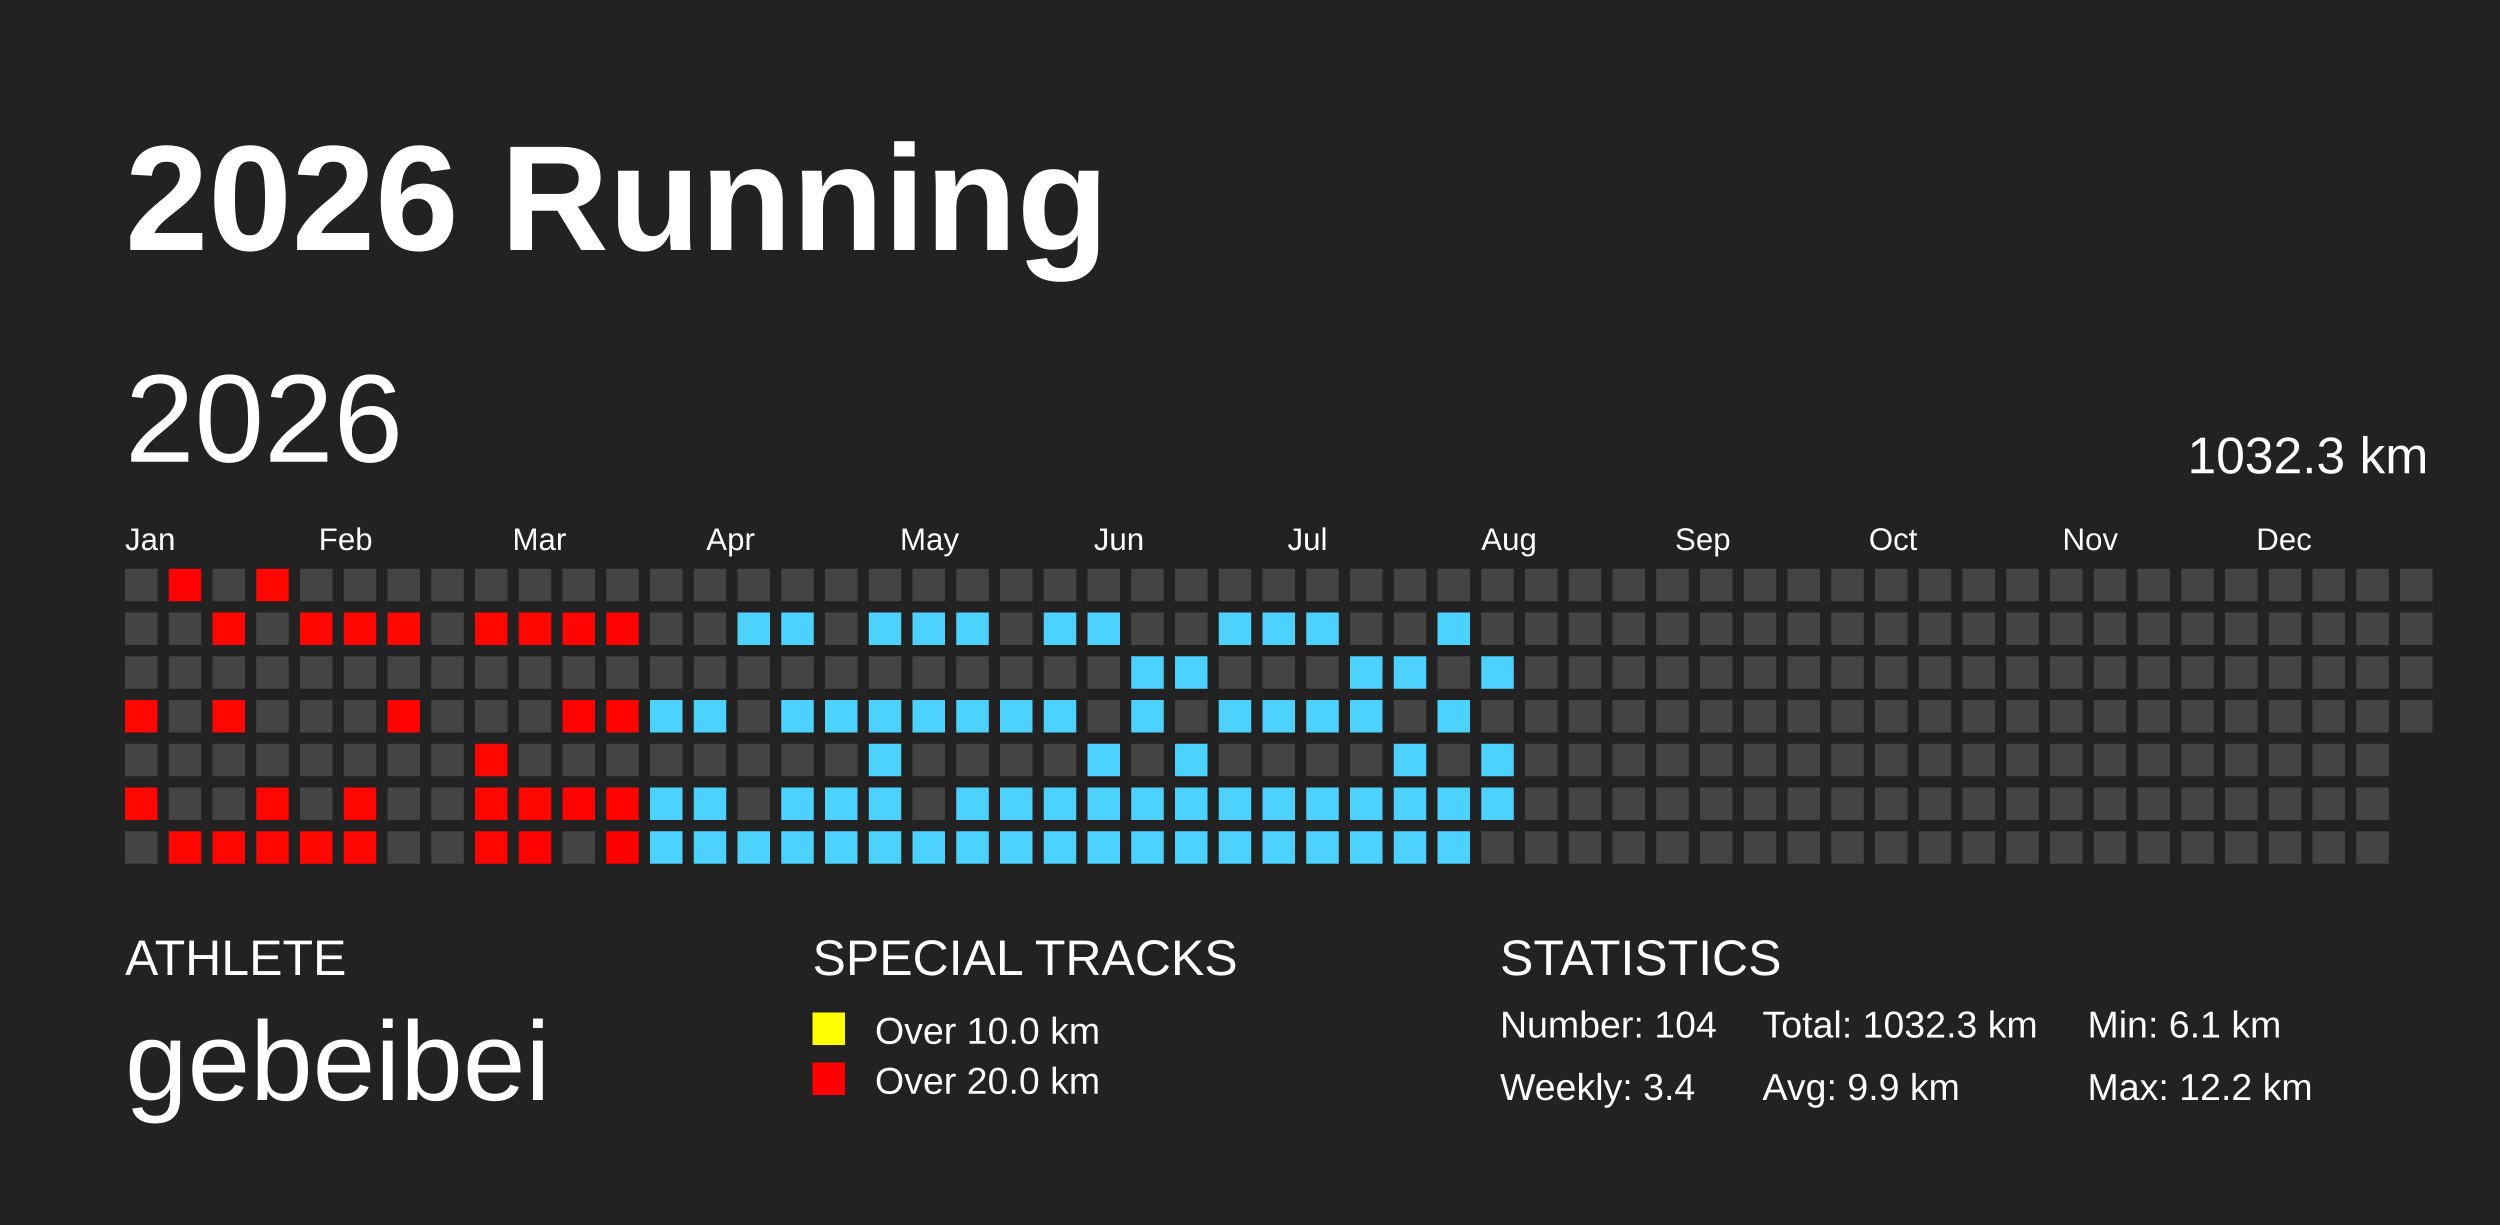
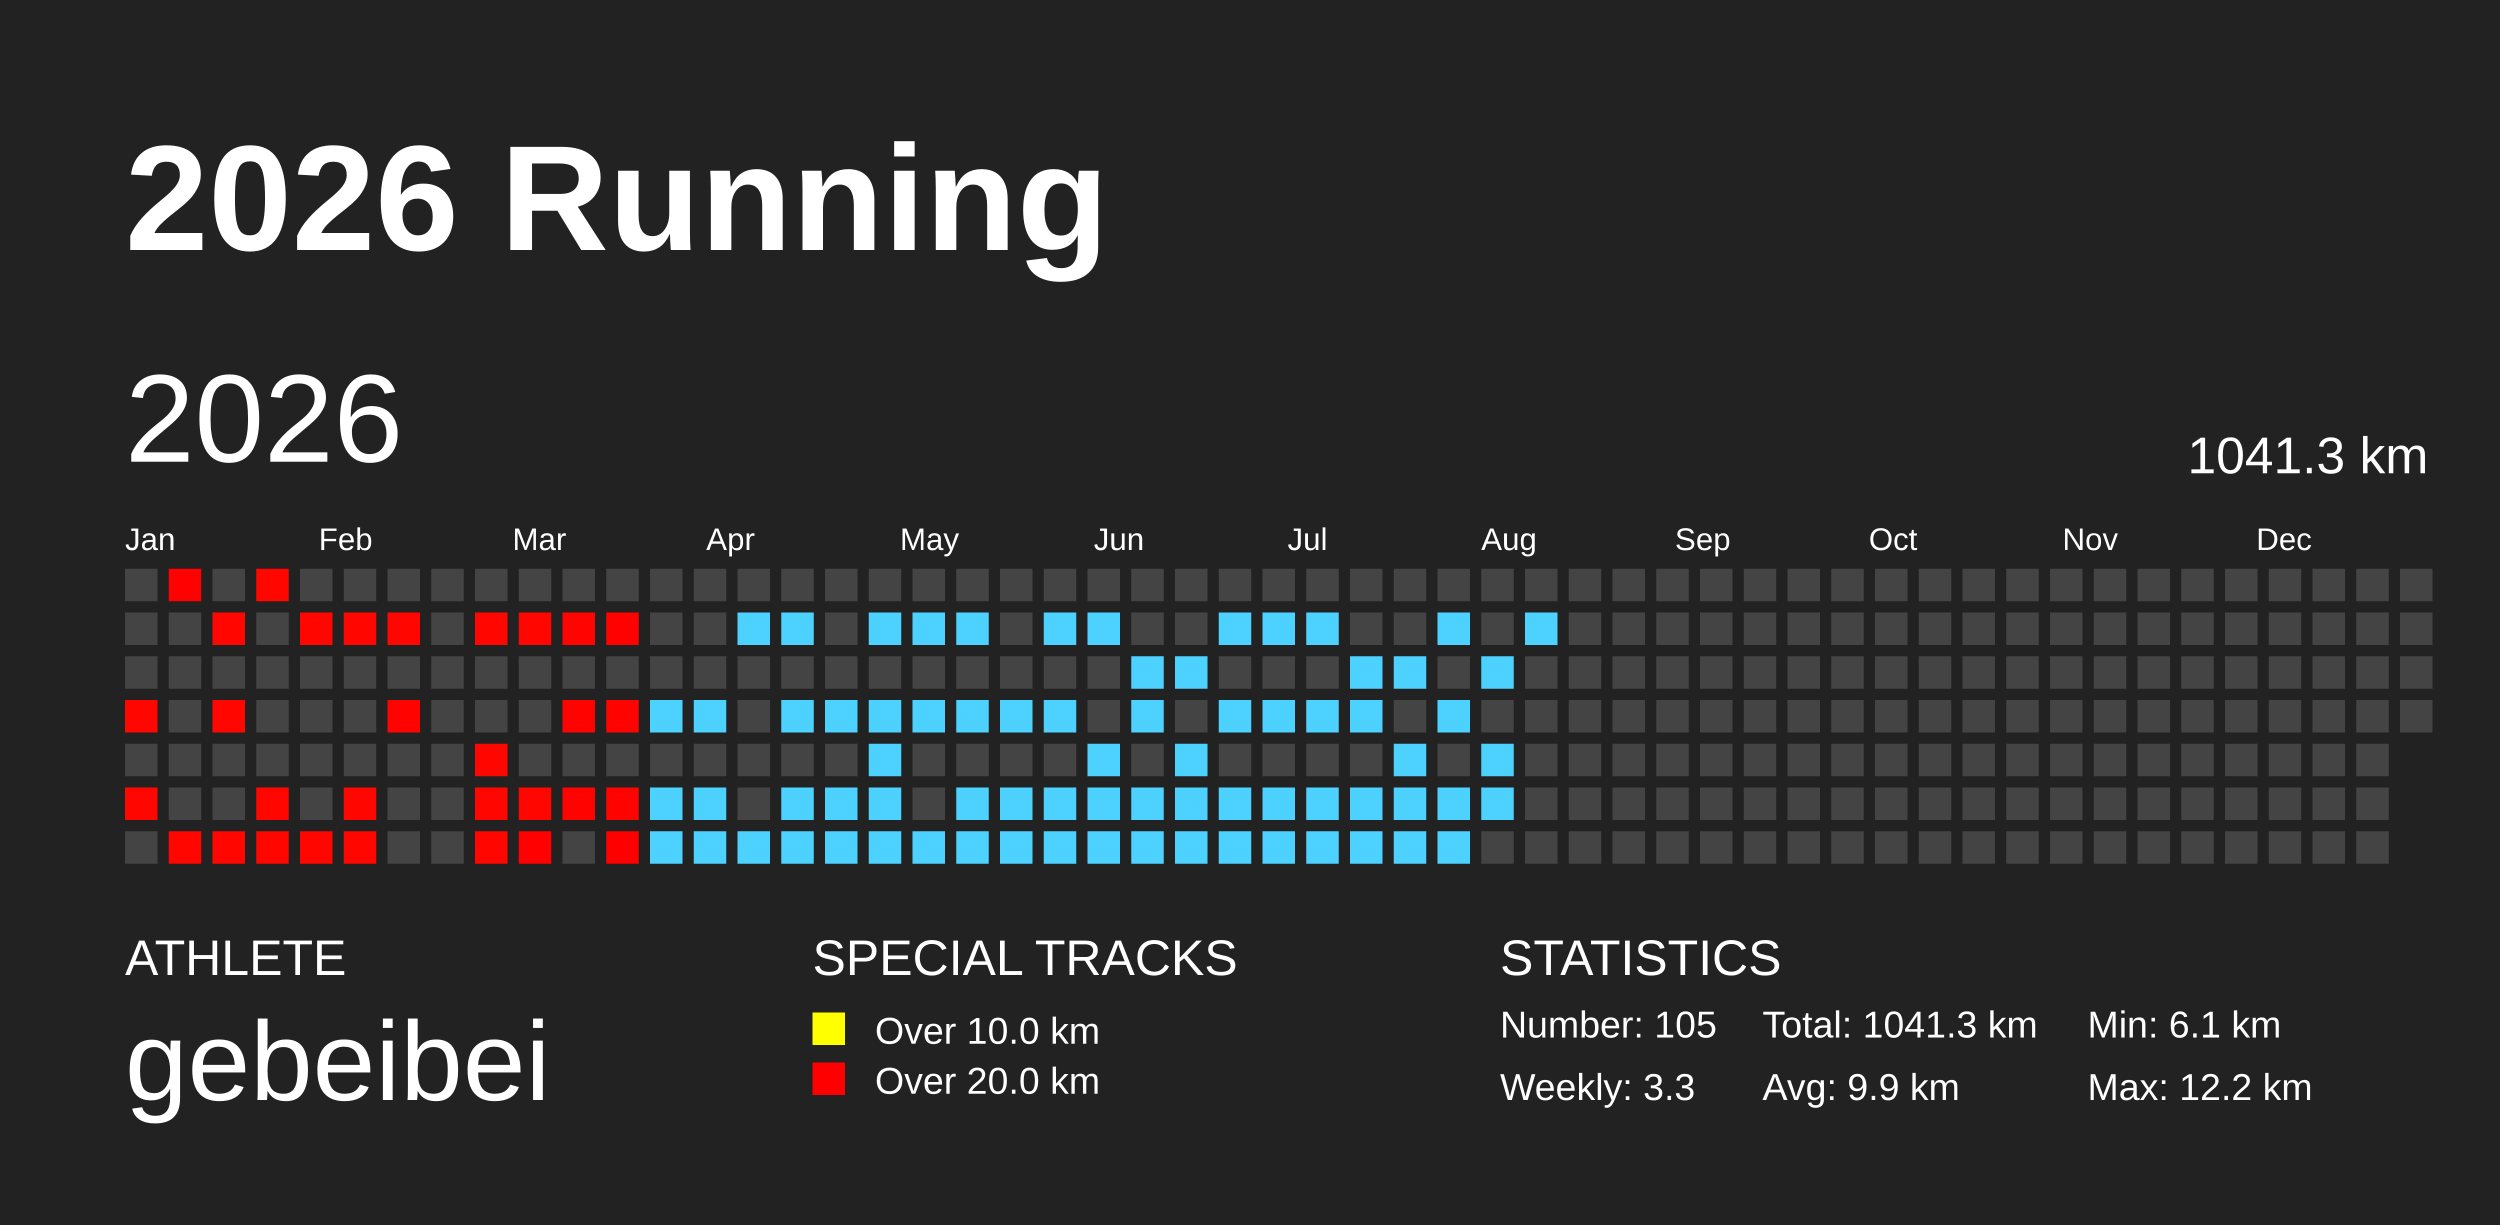
<svg xmlns="http://www.w3.org/2000/svg" baseProfile="full" height="98mm" version="1.1" viewBox="0,0,200,98" width="200mm">
  <defs />
  <rect fill="#222222" height="98" width="200" x="0" y="0" />
  <text fill="#FFFFFF" style="font-size:12px; font-family:Arial; font-weight:bold;" x="10" y="20">2026 Running</text>
  <text fill="#FFFFFF" style="font-size:4px; font-family:Arial" x="10" y="78">ATHLETE</text>
  <text fill="#FFFFFF" style="font-size:9px; font-family:Arial" x="10" y="88">gebeibei</text>
  <text fill="#FFFFFF" style="font-size:4px; font-family:Arial" x="65" y="78">SPECIAL TRACKS</text>
  <rect fill="yellow" height="2.6" width="2.6" x="65" y="81" />
  <text fill="#FFFFFF" style="font-size:3px; font-family:Arial" x="70" y="83.5">Over 10.0 km</text>
  <rect fill="red" height="2.6" width="2.6" x="65" y="85" />
  <text fill="#FFFFFF" style="font-size:3px; font-family:Arial" x="70" y="87.5">Over 20.0 km</text>
  <text fill="#FFFFFF" style="font-size:4px; font-family:Arial" x="120" y="78">STATISTICS</text>
-   <text fill="#FFFFFF" style="font-size:3px; font-family:Arial" x="120" y="83">Number: 104</text>
-   <text fill="#FFFFFF" style="font-size:3px; font-family:Arial" x="120" y="88">Weekly: 3.4</text>
-   <text fill="#FFFFFF" style="font-size:3px; font-family:Arial" x="141" y="83">Total: 1032.3 km</text>
+   <text fill="#FFFFFF" style="font-size:3px; font-family:Arial" x="120" y="83">Number: 105</text>
+   <text fill="#FFFFFF" style="font-size:3px; font-family:Arial" x="120" y="88">Weekly: 3.3</text>
+   <text fill="#FFFFFF" style="font-size:3px; font-family:Arial" x="141" y="83">Total: 1041.3 km</text>
  <text fill="#FFFFFF" style="font-size:3px; font-family:Arial" x="141" y="88">Avg: 9.9 km</text>
  <text fill="#FFFFFF" style="font-size:3px; font-family:Arial" x="167" y="83">Min: 6.1 km</text>
  <text fill="#FFFFFF" style="font-size:3px; font-family:Arial" x="167" y="88">Max: 12.2 km</text>
  <text dominant-baseline="hanging" fill="#FFFFFF" style="font-size:10.0px; font-family:Arial;" x="10" y="30">2026</text>
-   <text dominant-baseline="hanging" fill="#FFFFFF" style="font-size:4.125px; font-family:Arial;" x="175" y="35">1032.3 km</text>
+   <text dominant-baseline="hanging" fill="#FFFFFF" style="font-size:4.125px; font-family:Arial;" x="175" y="35">1041.3 km</text>
  <text fill="#FFFFFF" style="font-size:2.5px; font-family:Arial" x="10.0" y="44">Jan</text>
  <text fill="#FFFFFF" style="font-size:2.5px; font-family:Arial" x="25.5" y="44">Feb</text>
  <text fill="#FFFFFF" style="font-size:2.5px; font-family:Arial" x="41.0" y="44">Mar</text>
  <text fill="#FFFFFF" style="font-size:2.5px; font-family:Arial" x="56.5" y="44">Apr</text>
  <text fill="#FFFFFF" style="font-size:2.5px; font-family:Arial" x="72.0" y="44">May</text>
  <text fill="#FFFFFF" style="font-size:2.5px; font-family:Arial" x="87.5" y="44">Jun</text>
  <text fill="#FFFFFF" style="font-size:2.5px; font-family:Arial" x="103.0" y="44">Jul</text>
  <text fill="#FFFFFF" style="font-size:2.5px; font-family:Arial" x="118.5" y="44">Aug</text>
  <text fill="#FFFFFF" style="font-size:2.5px; font-family:Arial" x="134.0" y="44">Sep</text>
  <text fill="#FFFFFF" style="font-size:2.5px; font-family:Arial" x="149.5" y="44">Oct</text>
  <text fill="#FFFFFF" style="font-size:2.5px; font-family:Arial" x="165.0" y="44">Nov</text>
  <text fill="#FFFFFF" style="font-size:2.5px; font-family:Arial" x="180.5" y="44">Dec</text>
  <rect fill="#444444" height="2.6" width="2.6" x="10.0" y="45.5" />
  <rect fill="#444444" height="2.6" width="2.6" x="10.0" y="49.0" />
  <rect fill="#444444" height="2.6" width="2.6" x="10.0" y="52.5" />
  <rect fill="#ff0600" height="2.6" width="2.6" x="10.0" y="56.0" />
  <rect fill="#444444" height="2.6" width="2.6" x="10.0" y="59.5" />
  <rect fill="#ff0700" height="2.6" width="2.6" x="10.0" y="63.0" />
  <rect fill="#444444" height="2.6" width="2.6" x="10.0" y="66.5" />
  <rect fill="#ff0100" height="2.6" width="2.6" x="13.5" y="45.5" />
  <rect fill="#444444" height="2.6" width="2.6" x="13.5" y="49.0" />
  <rect fill="#444444" height="2.6" width="2.6" x="13.5" y="52.5" />
  <rect fill="#444444" height="2.6" width="2.6" x="13.5" y="56.0" />
  <rect fill="#444444" height="2.6" width="2.6" x="13.5" y="59.5" />
  <rect fill="#444444" height="2.6" width="2.6" x="13.5" y="63.0" />
  <rect fill="#ff0600" height="2.6" width="2.6" x="13.5" y="66.5" />
  <rect fill="#444444" height="2.6" width="2.6" x="17.0" y="45.5" />
  <rect fill="#ff0700" height="2.6" width="2.6" x="17.0" y="49.0" />
  <rect fill="#444444" height="2.6" width="2.6" x="17.0" y="52.5" />
  <rect fill="#ff0700" height="2.6" width="2.6" x="17.0" y="56.0" />
  <rect fill="#444444" height="2.6" width="2.6" x="17.0" y="59.5" />
  <rect fill="#444444" height="2.6" width="2.6" x="17.0" y="63.0" />
  <rect fill="#ff0700" height="2.6" width="2.6" x="17.0" y="66.5" />
  <rect fill="#ff0700" height="2.6" width="2.6" x="20.5" y="45.5" />
  <rect fill="#444444" height="2.6" width="2.6" x="20.5" y="49.0" />
  <rect fill="#444444" height="2.6" width="2.6" x="20.5" y="52.5" />
  <rect fill="#444444" height="2.6" width="2.6" x="20.5" y="56.0" />
  <rect fill="#444444" height="2.6" width="2.6" x="20.5" y="59.5" />
  <rect fill="#ff0700" height="2.6" width="2.6" x="20.5" y="63.0" />
  <rect fill="#ff0600" height="2.6" width="2.6" x="20.5" y="66.5" />
  <rect fill="#444444" height="2.6" width="2.6" x="24.0" y="45.5" />
  <rect fill="#ff0700" height="2.6" width="2.6" x="24.0" y="49.0" />
  <rect fill="#444444" height="2.6" width="2.6" x="24.0" y="52.5" />
  <rect fill="#444444" height="2.6" width="2.6" x="24.0" y="56.0" />
  <rect fill="#444444" height="2.6" width="2.6" x="24.0" y="59.5" />
  <rect fill="#444444" height="2.6" width="2.6" x="24.0" y="63.0" />
  <rect fill="#ff0700" height="2.6" width="2.6" x="24.0" y="66.5" />
  <rect fill="#444444" height="2.6" width="2.6" x="27.5" y="45.5" />
  <rect fill="#ff0700" height="2.6" width="2.6" x="27.5" y="49.0" />
  <rect fill="#444444" height="2.6" width="2.6" x="27.5" y="52.5" />
  <rect fill="#444444" height="2.6" width="2.6" x="27.5" y="56.0" />
  <rect fill="#444444" height="2.6" width="2.6" x="27.5" y="59.5" />
  <rect fill="#ff0600" height="2.6" width="2.6" x="27.5" y="63.0" />
  <rect fill="#ff0700" height="2.6" width="2.6" x="27.5" y="66.5" />
  <rect fill="#444444" height="2.6" width="2.6" x="31.0" y="45.5" />
  <rect fill="#ff0600" height="2.6" width="2.6" x="31.0" y="49.0" />
  <rect fill="#444444" height="2.6" width="2.6" x="31.0" y="52.5" />
  <rect fill="#ff0300" height="2.6" width="2.6" x="31.0" y="56.0" />
  <rect fill="#444444" height="2.6" width="2.6" x="31.0" y="59.5" />
  <rect fill="#444444" height="2.6" width="2.6" x="31.0" y="63.0" />
  <rect fill="#444444" height="2.6" width="2.6" x="31.0" y="66.5" />
  <rect fill="#444444" height="2.6" width="2.6" x="34.5" y="45.5" />
  <rect fill="#444444" height="2.6" width="2.6" x="34.5" y="49.0" />
  <rect fill="#444444" height="2.6" width="2.6" x="34.5" y="52.5" />
  <rect fill="#444444" height="2.6" width="2.6" x="34.5" y="56.0" />
  <rect fill="#444444" height="2.6" width="2.6" x="34.5" y="59.5" />
  <rect fill="#444444" height="2.6" width="2.6" x="34.5" y="63.0" />
  <rect fill="#444444" height="2.6" width="2.6" x="34.5" y="66.5" />
  <rect fill="#444444" height="2.6" width="2.6" x="38.0" y="45.5" />
  <rect fill="#ff0600" height="2.6" width="2.6" x="38.0" y="49.0" />
  <rect fill="#444444" height="2.6" width="2.6" x="38.0" y="52.5" />
  <rect fill="#444444" height="2.6" width="2.6" x="38.0" y="56.0" />
  <rect fill="#ff0700" height="2.6" width="2.6" x="38.0" y="59.5" />
  <rect fill="#ff0700" height="2.6" width="2.6" x="38.0" y="63.0" />
  <rect fill="#ff0700" height="2.6" width="2.6" x="38.0" y="66.5" />
  <rect fill="#444444" height="2.6" width="2.6" x="41.5" y="45.5" />
  <rect fill="#ff0700" height="2.6" width="2.6" x="41.5" y="49.0" />
  <rect fill="#444444" height="2.6" width="2.6" x="41.5" y="52.5" />
  <rect fill="#444444" height="2.6" width="2.6" x="41.5" y="56.0" />
  <rect fill="#444444" height="2.6" width="2.6" x="41.5" y="59.5" />
  <rect fill="#ff0600" height="2.6" width="2.6" x="41.5" y="63.0" />
  <rect fill="#ff0100" height="2.6" width="2.6" x="41.5" y="66.5" />
  <rect fill="#444444" height="2.6" width="2.6" x="45.0" y="45.5" />
  <rect fill="#ff0400" height="2.6" width="2.6" x="45.0" y="49.0" />
  <rect fill="#444444" height="2.6" width="2.6" x="45.0" y="52.5" />
  <rect fill="#ff0300" height="2.6" width="2.6" x="45.0" y="56.0" />
  <rect fill="#444444" height="2.6" width="2.6" x="45.0" y="59.5" />
  <rect fill="#ff0300" height="2.6" width="2.6" x="45.0" y="63.0" />
  <rect fill="#444444" height="2.6" width="2.6" x="45.0" y="66.5" />
  <rect fill="#444444" height="2.6" width="2.6" x="48.5" y="45.5" />
  <rect fill="#ff0200" height="2.6" width="2.6" x="48.5" y="49.0" />
  <rect fill="#444444" height="2.6" width="2.6" x="48.5" y="52.5" />
  <rect fill="#ff0300" height="2.6" width="2.6" x="48.5" y="56.0" />
  <rect fill="#444444" height="2.6" width="2.6" x="48.5" y="59.5" />
  <rect fill="#ff0300" height="2.6" width="2.6" x="48.5" y="63.0" />
  <rect fill="#ff0000" height="2.6" width="2.6" x="48.5" y="66.5" />
  <rect fill="#444444" height="2.6" width="2.6" x="52.0" y="45.5" />
  <rect fill="#444444" height="2.6" width="2.6" x="52.0" y="49.0" />
  <rect fill="#444444" height="2.6" width="2.6" x="52.0" y="52.5" />
  <rect fill="#4dd2ff" height="2.6" width="2.6" x="52.0" y="56.0" />
  <rect fill="#444444" height="2.6" width="2.6" x="52.0" y="59.5" />
  <rect fill="#4dd2ff" height="2.6" width="2.6" x="52.0" y="63.0" />
  <rect fill="#4dd2ff" height="2.6" width="2.6" x="52.0" y="66.5" />
  <rect fill="#444444" height="2.6" width="2.6" x="55.5" y="45.5" />
  <rect fill="#444444" height="2.6" width="2.6" x="55.5" y="49.0" />
  <rect fill="#444444" height="2.6" width="2.6" x="55.5" y="52.5" />
  <rect fill="#4dd2ff" height="2.6" width="2.6" x="55.5" y="56.0" />
  <rect fill="#444444" height="2.6" width="2.6" x="55.5" y="59.5" />
  <rect fill="#4dd2ff" height="2.6" width="2.6" x="55.5" y="63.0" />
  <rect fill="#4dd2ff" height="2.6" width="2.6" x="55.5" y="66.5" />
  <rect fill="#444444" height="2.6" width="2.6" x="59.0" y="45.5" />
  <rect fill="#4dd2ff" height="2.6" width="2.6" x="59.0" y="49.0" />
  <rect fill="#444444" height="2.6" width="2.6" x="59.0" y="52.5" />
  <rect fill="#444444" height="2.6" width="2.6" x="59.0" y="56.0" />
  <rect fill="#444444" height="2.6" width="2.6" x="59.0" y="59.5" />
  <rect fill="#444444" height="2.6" width="2.6" x="59.0" y="63.0" />
  <rect fill="#4dd2ff" height="2.6" width="2.6" x="59.0" y="66.5" />
  <rect fill="#444444" height="2.6" width="2.6" x="62.5" y="45.5" />
  <rect fill="#4dd2ff" height="2.6" width="2.6" x="62.5" y="49.0" />
  <rect fill="#444444" height="2.6" width="2.6" x="62.5" y="52.5" />
  <rect fill="#4dd2ff" height="2.6" width="2.6" x="62.5" y="56.0" />
  <rect fill="#444444" height="2.6" width="2.6" x="62.5" y="59.5" />
  <rect fill="#4dd2ff" height="2.6" width="2.6" x="62.5" y="63.0" />
  <rect fill="#4dd2ff" height="2.6" width="2.6" x="62.5" y="66.5" />
  <rect fill="#444444" height="2.6" width="2.6" x="66.0" y="45.5" />
  <rect fill="#444444" height="2.6" width="2.6" x="66.0" y="49.0" />
  <rect fill="#444444" height="2.6" width="2.6" x="66.0" y="52.5" />
  <rect fill="#4dd2ff" height="2.6" width="2.6" x="66.0" y="56.0" />
  <rect fill="#444444" height="2.6" width="2.6" x="66.0" y="59.5" />
  <rect fill="#4dd2ff" height="2.6" width="2.6" x="66.0" y="63.0" />
  <rect fill="#4dd2ff" height="2.6" width="2.6" x="66.0" y="66.5" />
  <rect fill="#444444" height="2.6" width="2.6" x="69.5" y="45.5" />
  <rect fill="#4dd2ff" height="2.6" width="2.6" x="69.5" y="49.0" />
  <rect fill="#444444" height="2.6" width="2.6" x="69.5" y="52.5" />
  <rect fill="#4dd2ff" height="2.6" width="2.6" x="69.5" y="56.0" />
  <rect fill="#4dd2ff" height="2.6" width="2.6" x="69.5" y="59.5" />
  <rect fill="#4dd2ff" height="2.6" width="2.6" x="69.5" y="63.0" />
  <rect fill="#4dd2ff" height="2.6" width="2.6" x="69.5" y="66.5" />
  <rect fill="#444444" height="2.6" width="2.6" x="73.0" y="45.5" />
  <rect fill="#4dd2ff" height="2.6" width="2.6" x="73.0" y="49.0" />
  <rect fill="#444444" height="2.6" width="2.6" x="73.0" y="52.5" />
  <rect fill="#4dd2ff" height="2.6" width="2.6" x="73.0" y="56.0" />
  <rect fill="#444444" height="2.6" width="2.6" x="73.0" y="59.5" />
  <rect fill="#444444" height="2.6" width="2.6" x="73.0" y="63.0" />
  <rect fill="#4dd2ff" height="2.6" width="2.6" x="73.0" y="66.5" />
  <rect fill="#444444" height="2.6" width="2.6" x="76.5" y="45.5" />
  <rect fill="#4dd2ff" height="2.6" width="2.6" x="76.5" y="49.0" />
  <rect fill="#444444" height="2.6" width="2.6" x="76.5" y="52.5" />
  <rect fill="#4dd2ff" height="2.6" width="2.6" x="76.5" y="56.0" />
  <rect fill="#444444" height="2.6" width="2.6" x="76.5" y="59.5" />
  <rect fill="#4dd2ff" height="2.6" width="2.6" x="76.5" y="63.0" />
  <rect fill="#4dd2ff" height="2.6" width="2.6" x="76.5" y="66.5" />
  <rect fill="#444444" height="2.6" width="2.6" x="80.0" y="45.5" />
  <rect fill="#444444" height="2.6" width="2.6" x="80.0" y="49.0" />
  <rect fill="#444444" height="2.6" width="2.6" x="80.0" y="52.5" />
  <rect fill="#4dd2ff" height="2.6" width="2.6" x="80.0" y="56.0" />
  <rect fill="#444444" height="2.6" width="2.6" x="80.0" y="59.5" />
  <rect fill="#4dd2ff" height="2.6" width="2.6" x="80.0" y="63.0" />
  <rect fill="#4dd2ff" height="2.6" width="2.6" x="80.0" y="66.5" />
  <rect fill="#444444" height="2.6" width="2.6" x="83.5" y="45.5" />
  <rect fill="#4dd2ff" height="2.6" width="2.6" x="83.5" y="49.0" />
  <rect fill="#444444" height="2.6" width="2.6" x="83.5" y="52.5" />
  <rect fill="#4dd2ff" height="2.6" width="2.6" x="83.5" y="56.0" />
  <rect fill="#444444" height="2.6" width="2.6" x="83.5" y="59.5" />
  <rect fill="#4dd2ff" height="2.6" width="2.6" x="83.5" y="63.0" />
  <rect fill="#4dd2ff" height="2.6" width="2.6" x="83.5" y="66.5" />
  <rect fill="#444444" height="2.6" width="2.6" x="87.0" y="45.5" />
  <rect fill="#4dd2ff" height="2.6" width="2.6" x="87.0" y="49.0" />
  <rect fill="#444444" height="2.6" width="2.6" x="87.0" y="52.5" />
  <rect fill="#444444" height="2.6" width="2.6" x="87.0" y="56.0" />
  <rect fill="#4dd2ff" height="2.6" width="2.6" x="87.0" y="59.5" />
  <rect fill="#4dd2ff" height="2.6" width="2.6" x="87.0" y="63.0" />
  <rect fill="#4dd2ff" height="2.6" width="2.6" x="87.0" y="66.5" />
  <rect fill="#444444" height="2.6" width="2.6" x="90.5" y="45.5" />
  <rect fill="#444444" height="2.6" width="2.6" x="90.5" y="49.0" />
  <rect fill="#4dd2ff" height="2.6" width="2.6" x="90.5" y="52.5" />
  <rect fill="#4dd2ff" height="2.6" width="2.6" x="90.5" y="56.0" />
  <rect fill="#444444" height="2.6" width="2.6" x="90.5" y="59.5" />
  <rect fill="#4dd2ff" height="2.6" width="2.6" x="90.5" y="63.0" />
  <rect fill="#4dd2ff" height="2.6" width="2.6" x="90.5" y="66.5" />
  <rect fill="#444444" height="2.6" width="2.6" x="94.0" y="45.5" />
  <rect fill="#444444" height="2.6" width="2.6" x="94.0" y="49.0" />
  <rect fill="#4dd2ff" height="2.6" width="2.6" x="94.0" y="52.5" />
  <rect fill="#444444" height="2.6" width="2.6" x="94.0" y="56.0" />
  <rect fill="#4dd2ff" height="2.6" width="2.6" x="94.0" y="59.5" />
  <rect fill="#4dd2ff" height="2.6" width="2.6" x="94.0" y="63.0" />
  <rect fill="#4dd2ff" height="2.6" width="2.6" x="94.0" y="66.5" />
  <rect fill="#444444" height="2.6" width="2.6" x="97.5" y="45.5" />
  <rect fill="#4dd2ff" height="2.6" width="2.6" x="97.5" y="49.0" />
  <rect fill="#444444" height="2.6" width="2.6" x="97.5" y="52.5" />
  <rect fill="#4dd2ff" height="2.6" width="2.6" x="97.5" y="56.0" />
  <rect fill="#444444" height="2.6" width="2.6" x="97.5" y="59.5" />
  <rect fill="#4dd2ff" height="2.6" width="2.6" x="97.5" y="63.0" />
  <rect fill="#4dd2ff" height="2.6" width="2.6" x="97.5" y="66.5" />
  <rect fill="#444444" height="2.6" width="2.6" x="101.0" y="45.5" />
  <rect fill="#4dd2ff" height="2.6" width="2.6" x="101.0" y="49.0" />
  <rect fill="#444444" height="2.6" width="2.6" x="101.0" y="52.5" />
  <rect fill="#4dd2ff" height="2.6" width="2.6" x="101.0" y="56.0" />
  <rect fill="#444444" height="2.6" width="2.6" x="101.0" y="59.5" />
  <rect fill="#4dd2ff" height="2.6" width="2.6" x="101.0" y="63.0" />
  <rect fill="#4dd2ff" height="2.6" width="2.6" x="101.0" y="66.5" />
  <rect fill="#444444" height="2.6" width="2.6" x="104.5" y="45.5" />
  <rect fill="#4dd2ff" height="2.6" width="2.6" x="104.5" y="49.0" />
  <rect fill="#444444" height="2.6" width="2.6" x="104.5" y="52.5" />
  <rect fill="#4dd2ff" height="2.6" width="2.6" x="104.5" y="56.0" />
  <rect fill="#444444" height="2.6" width="2.6" x="104.5" y="59.5" />
  <rect fill="#4dd2ff" height="2.6" width="2.6" x="104.5" y="63.0" />
  <rect fill="#4dd2ff" height="2.6" width="2.6" x="104.5" y="66.5" />
  <rect fill="#444444" height="2.6" width="2.6" x="108.0" y="45.5" />
  <rect fill="#444444" height="2.6" width="2.6" x="108.0" y="49.0" />
  <rect fill="#4dd2ff" height="2.6" width="2.6" x="108.0" y="52.5" />
  <rect fill="#4dd2ff" height="2.6" width="2.6" x="108.0" y="56.0" />
  <rect fill="#444444" height="2.6" width="2.6" x="108.0" y="59.5" />
  <rect fill="#4dd2ff" height="2.6" width="2.6" x="108.0" y="63.0" />
  <rect fill="#4dd2ff" height="2.6" width="2.6" x="108.0" y="66.5" />
  <rect fill="#444444" height="2.6" width="2.6" x="111.5" y="45.5" />
  <rect fill="#444444" height="2.6" width="2.6" x="111.5" y="49.0" />
  <rect fill="#4dd2ff" height="2.6" width="2.6" x="111.5" y="52.5" />
  <rect fill="#444444" height="2.6" width="2.6" x="111.5" y="56.0" />
  <rect fill="#4dd2ff" height="2.6" width="2.6" x="111.5" y="59.5" />
  <rect fill="#4dd2ff" height="2.6" width="2.6" x="111.5" y="63.0" />
  <rect fill="#4dd2ff" height="2.6" width="2.6" x="111.5" y="66.5" />
  <rect fill="#444444" height="2.6" width="2.6" x="115.0" y="45.5" />
  <rect fill="#4dd2ff" height="2.6" width="2.6" x="115.0" y="49.0" />
  <rect fill="#444444" height="2.6" width="2.6" x="115.0" y="52.5" />
  <rect fill="#4dd2ff" height="2.6" width="2.6" x="115.0" y="56.0" />
  <rect fill="#444444" height="2.6" width="2.6" x="115.0" y="59.5" />
  <rect fill="#4dd2ff" height="2.6" width="2.6" x="115.0" y="63.0" />
  <rect fill="#4dd2ff" height="2.6" width="2.6" x="115.0" y="66.5" />
  <rect fill="#444444" height="2.6" width="2.6" x="118.5" y="45.5" />
  <rect fill="#444444" height="2.6" width="2.6" x="118.5" y="49.0" />
  <rect fill="#4dd2ff" height="2.6" width="2.6" x="118.5" y="52.5" />
  <rect fill="#444444" height="2.6" width="2.6" x="118.5" y="56.0" />
  <rect fill="#4dd2ff" height="2.6" width="2.6" x="118.5" y="59.5" />
  <rect fill="#4dd2ff" height="2.6" width="2.6" x="118.5" y="63.0" />
  <rect fill="#444444" height="2.6" width="2.6" x="118.5" y="66.5" />
  <rect fill="#444444" height="2.6" width="2.6" x="122.0" y="45.5" />
-   <rect fill="#444444" height="2.6" width="2.6" x="122.0" y="49.0" />
+   <rect fill="#4dd2ff" height="2.6" width="2.6" x="122.0" y="49.0" />
  <rect fill="#444444" height="2.6" width="2.6" x="122.0" y="52.5" />
  <rect fill="#444444" height="2.6" width="2.6" x="122.0" y="56.0" />
  <rect fill="#444444" height="2.6" width="2.6" x="122.0" y="59.5" />
  <rect fill="#444444" height="2.6" width="2.6" x="122.0" y="63.0" />
  <rect fill="#444444" height="2.6" width="2.6" x="122.0" y="66.5" />
  <rect fill="#444444" height="2.6" width="2.6" x="125.5" y="45.5" />
  <rect fill="#444444" height="2.6" width="2.6" x="125.5" y="49.0" />
  <rect fill="#444444" height="2.6" width="2.6" x="125.5" y="52.5" />
  <rect fill="#444444" height="2.6" width="2.6" x="125.5" y="56.0" />
  <rect fill="#444444" height="2.6" width="2.6" x="125.5" y="59.5" />
  <rect fill="#444444" height="2.6" width="2.6" x="125.5" y="63.0" />
  <rect fill="#444444" height="2.6" width="2.6" x="125.5" y="66.5" />
  <rect fill="#444444" height="2.6" width="2.6" x="129.0" y="45.5" />
  <rect fill="#444444" height="2.6" width="2.6" x="129.0" y="49.0" />
  <rect fill="#444444" height="2.6" width="2.6" x="129.0" y="52.5" />
  <rect fill="#444444" height="2.6" width="2.6" x="129.0" y="56.0" />
  <rect fill="#444444" height="2.6" width="2.6" x="129.0" y="59.5" />
  <rect fill="#444444" height="2.6" width="2.6" x="129.0" y="63.0" />
  <rect fill="#444444" height="2.6" width="2.6" x="129.0" y="66.5" />
  <rect fill="#444444" height="2.6" width="2.6" x="132.5" y="45.5" />
  <rect fill="#444444" height="2.6" width="2.6" x="132.5" y="49.0" />
  <rect fill="#444444" height="2.6" width="2.6" x="132.5" y="52.5" />
  <rect fill="#444444" height="2.6" width="2.6" x="132.5" y="56.0" />
  <rect fill="#444444" height="2.6" width="2.6" x="132.5" y="59.5" />
  <rect fill="#444444" height="2.6" width="2.6" x="132.5" y="63.0" />
  <rect fill="#444444" height="2.6" width="2.6" x="132.5" y="66.5" />
  <rect fill="#444444" height="2.6" width="2.6" x="136.0" y="45.5" />
  <rect fill="#444444" height="2.6" width="2.6" x="136.0" y="49.0" />
  <rect fill="#444444" height="2.6" width="2.6" x="136.0" y="52.5" />
  <rect fill="#444444" height="2.6" width="2.6" x="136.0" y="56.0" />
  <rect fill="#444444" height="2.6" width="2.6" x="136.0" y="59.5" />
  <rect fill="#444444" height="2.6" width="2.6" x="136.0" y="63.0" />
  <rect fill="#444444" height="2.6" width="2.6" x="136.0" y="66.5" />
  <rect fill="#444444" height="2.6" width="2.6" x="139.5" y="45.5" />
  <rect fill="#444444" height="2.6" width="2.6" x="139.5" y="49.0" />
  <rect fill="#444444" height="2.6" width="2.6" x="139.5" y="52.5" />
  <rect fill="#444444" height="2.6" width="2.6" x="139.5" y="56.0" />
  <rect fill="#444444" height="2.6" width="2.6" x="139.5" y="59.5" />
  <rect fill="#444444" height="2.6" width="2.6" x="139.5" y="63.0" />
  <rect fill="#444444" height="2.6" width="2.6" x="139.5" y="66.5" />
  <rect fill="#444444" height="2.6" width="2.6" x="143.0" y="45.5" />
  <rect fill="#444444" height="2.6" width="2.6" x="143.0" y="49.0" />
  <rect fill="#444444" height="2.6" width="2.6" x="143.0" y="52.5" />
  <rect fill="#444444" height="2.6" width="2.6" x="143.0" y="56.0" />
  <rect fill="#444444" height="2.6" width="2.6" x="143.0" y="59.5" />
  <rect fill="#444444" height="2.6" width="2.6" x="143.0" y="63.0" />
  <rect fill="#444444" height="2.6" width="2.6" x="143.0" y="66.5" />
  <rect fill="#444444" height="2.6" width="2.6" x="146.5" y="45.5" />
  <rect fill="#444444" height="2.6" width="2.6" x="146.5" y="49.0" />
  <rect fill="#444444" height="2.6" width="2.6" x="146.5" y="52.5" />
  <rect fill="#444444" height="2.6" width="2.6" x="146.5" y="56.0" />
  <rect fill="#444444" height="2.6" width="2.6" x="146.5" y="59.5" />
  <rect fill="#444444" height="2.6" width="2.6" x="146.5" y="63.0" />
  <rect fill="#444444" height="2.6" width="2.6" x="146.5" y="66.5" />
  <rect fill="#444444" height="2.6" width="2.6" x="150.0" y="45.5" />
  <rect fill="#444444" height="2.6" width="2.6" x="150.0" y="49.0" />
  <rect fill="#444444" height="2.6" width="2.6" x="150.0" y="52.5" />
  <rect fill="#444444" height="2.6" width="2.6" x="150.0" y="56.0" />
  <rect fill="#444444" height="2.6" width="2.6" x="150.0" y="59.5" />
  <rect fill="#444444" height="2.6" width="2.6" x="150.0" y="63.0" />
  <rect fill="#444444" height="2.6" width="2.6" x="150.0" y="66.5" />
  <rect fill="#444444" height="2.6" width="2.6" x="153.5" y="45.5" />
  <rect fill="#444444" height="2.6" width="2.6" x="153.5" y="49.0" />
  <rect fill="#444444" height="2.6" width="2.6" x="153.5" y="52.5" />
  <rect fill="#444444" height="2.6" width="2.6" x="153.5" y="56.0" />
  <rect fill="#444444" height="2.6" width="2.6" x="153.5" y="59.5" />
  <rect fill="#444444" height="2.6" width="2.6" x="153.5" y="63.0" />
  <rect fill="#444444" height="2.6" width="2.6" x="153.5" y="66.5" />
  <rect fill="#444444" height="2.6" width="2.6" x="157.0" y="45.5" />
  <rect fill="#444444" height="2.6" width="2.6" x="157.0" y="49.0" />
  <rect fill="#444444" height="2.6" width="2.6" x="157.0" y="52.5" />
  <rect fill="#444444" height="2.6" width="2.6" x="157.0" y="56.0" />
  <rect fill="#444444" height="2.6" width="2.6" x="157.0" y="59.5" />
  <rect fill="#444444" height="2.6" width="2.6" x="157.0" y="63.0" />
  <rect fill="#444444" height="2.6" width="2.6" x="157.0" y="66.5" />
  <rect fill="#444444" height="2.6" width="2.6" x="160.5" y="45.5" />
  <rect fill="#444444" height="2.6" width="2.6" x="160.5" y="49.0" />
  <rect fill="#444444" height="2.6" width="2.6" x="160.5" y="52.5" />
  <rect fill="#444444" height="2.6" width="2.6" x="160.5" y="56.0" />
  <rect fill="#444444" height="2.6" width="2.6" x="160.5" y="59.5" />
  <rect fill="#444444" height="2.6" width="2.6" x="160.5" y="63.0" />
  <rect fill="#444444" height="2.6" width="2.6" x="160.5" y="66.5" />
  <rect fill="#444444" height="2.6" width="2.6" x="164.0" y="45.5" />
  <rect fill="#444444" height="2.6" width="2.6" x="164.0" y="49.0" />
  <rect fill="#444444" height="2.6" width="2.6" x="164.0" y="52.5" />
  <rect fill="#444444" height="2.6" width="2.6" x="164.0" y="56.0" />
  <rect fill="#444444" height="2.6" width="2.6" x="164.0" y="59.5" />
  <rect fill="#444444" height="2.6" width="2.6" x="164.0" y="63.0" />
  <rect fill="#444444" height="2.6" width="2.6" x="164.0" y="66.5" />
  <rect fill="#444444" height="2.6" width="2.6" x="167.5" y="45.5" />
  <rect fill="#444444" height="2.6" width="2.6" x="167.5" y="49.0" />
  <rect fill="#444444" height="2.6" width="2.6" x="167.5" y="52.5" />
  <rect fill="#444444" height="2.6" width="2.6" x="167.5" y="56.0" />
  <rect fill="#444444" height="2.6" width="2.6" x="167.5" y="59.5" />
  <rect fill="#444444" height="2.6" width="2.6" x="167.5" y="63.0" />
  <rect fill="#444444" height="2.6" width="2.6" x="167.5" y="66.5" />
  <rect fill="#444444" height="2.6" width="2.6" x="171.0" y="45.5" />
  <rect fill="#444444" height="2.6" width="2.6" x="171.0" y="49.0" />
  <rect fill="#444444" height="2.6" width="2.6" x="171.0" y="52.5" />
  <rect fill="#444444" height="2.6" width="2.6" x="171.0" y="56.0" />
  <rect fill="#444444" height="2.6" width="2.6" x="171.0" y="59.5" />
  <rect fill="#444444" height="2.6" width="2.6" x="171.0" y="63.0" />
  <rect fill="#444444" height="2.6" width="2.6" x="171.0" y="66.5" />
  <rect fill="#444444" height="2.6" width="2.6" x="174.5" y="45.5" />
  <rect fill="#444444" height="2.6" width="2.6" x="174.5" y="49.0" />
  <rect fill="#444444" height="2.6" width="2.6" x="174.5" y="52.5" />
  <rect fill="#444444" height="2.6" width="2.6" x="174.5" y="56.0" />
  <rect fill="#444444" height="2.6" width="2.6" x="174.5" y="59.5" />
  <rect fill="#444444" height="2.6" width="2.6" x="174.5" y="63.0" />
  <rect fill="#444444" height="2.6" width="2.6" x="174.5" y="66.5" />
  <rect fill="#444444" height="2.6" width="2.6" x="178.0" y="45.5" />
  <rect fill="#444444" height="2.6" width="2.6" x="178.0" y="49.0" />
  <rect fill="#444444" height="2.6" width="2.6" x="178.0" y="52.5" />
  <rect fill="#444444" height="2.6" width="2.6" x="178.0" y="56.0" />
  <rect fill="#444444" height="2.6" width="2.6" x="178.0" y="59.5" />
  <rect fill="#444444" height="2.6" width="2.6" x="178.0" y="63.0" />
  <rect fill="#444444" height="2.6" width="2.6" x="178.0" y="66.5" />
  <rect fill="#444444" height="2.6" width="2.6" x="181.5" y="45.5" />
  <rect fill="#444444" height="2.6" width="2.6" x="181.5" y="49.0" />
  <rect fill="#444444" height="2.6" width="2.6" x="181.5" y="52.5" />
  <rect fill="#444444" height="2.6" width="2.6" x="181.5" y="56.0" />
  <rect fill="#444444" height="2.6" width="2.6" x="181.5" y="59.5" />
  <rect fill="#444444" height="2.6" width="2.6" x="181.5" y="63.0" />
  <rect fill="#444444" height="2.6" width="2.6" x="181.5" y="66.5" />
  <rect fill="#444444" height="2.6" width="2.6" x="185.0" y="45.5" />
  <rect fill="#444444" height="2.6" width="2.6" x="185.0" y="49.0" />
  <rect fill="#444444" height="2.6" width="2.6" x="185.0" y="52.5" />
  <rect fill="#444444" height="2.6" width="2.6" x="185.0" y="56.0" />
  <rect fill="#444444" height="2.6" width="2.6" x="185.0" y="59.5" />
  <rect fill="#444444" height="2.6" width="2.6" x="185.0" y="63.0" />
  <rect fill="#444444" height="2.6" width="2.6" x="185.0" y="66.5" />
  <rect fill="#444444" height="2.6" width="2.6" x="188.5" y="45.5" />
  <rect fill="#444444" height="2.6" width="2.6" x="188.5" y="49.0" />
  <rect fill="#444444" height="2.6" width="2.6" x="188.5" y="52.5" />
  <rect fill="#444444" height="2.6" width="2.6" x="188.5" y="56.0" />
  <rect fill="#444444" height="2.6" width="2.6" x="188.5" y="59.5" />
  <rect fill="#444444" height="2.6" width="2.6" x="188.5" y="63.0" />
  <rect fill="#444444" height="2.6" width="2.6" x="188.5" y="66.5" />
  <rect fill="#444444" height="2.6" width="2.6" x="192.0" y="45.5" />
  <rect fill="#444444" height="2.6" width="2.6" x="192.0" y="49.0" />
  <rect fill="#444444" height="2.6" width="2.6" x="192.0" y="52.5" />
  <rect fill="#444444" height="2.6" width="2.6" x="192.0" y="56.0" />
</svg>
